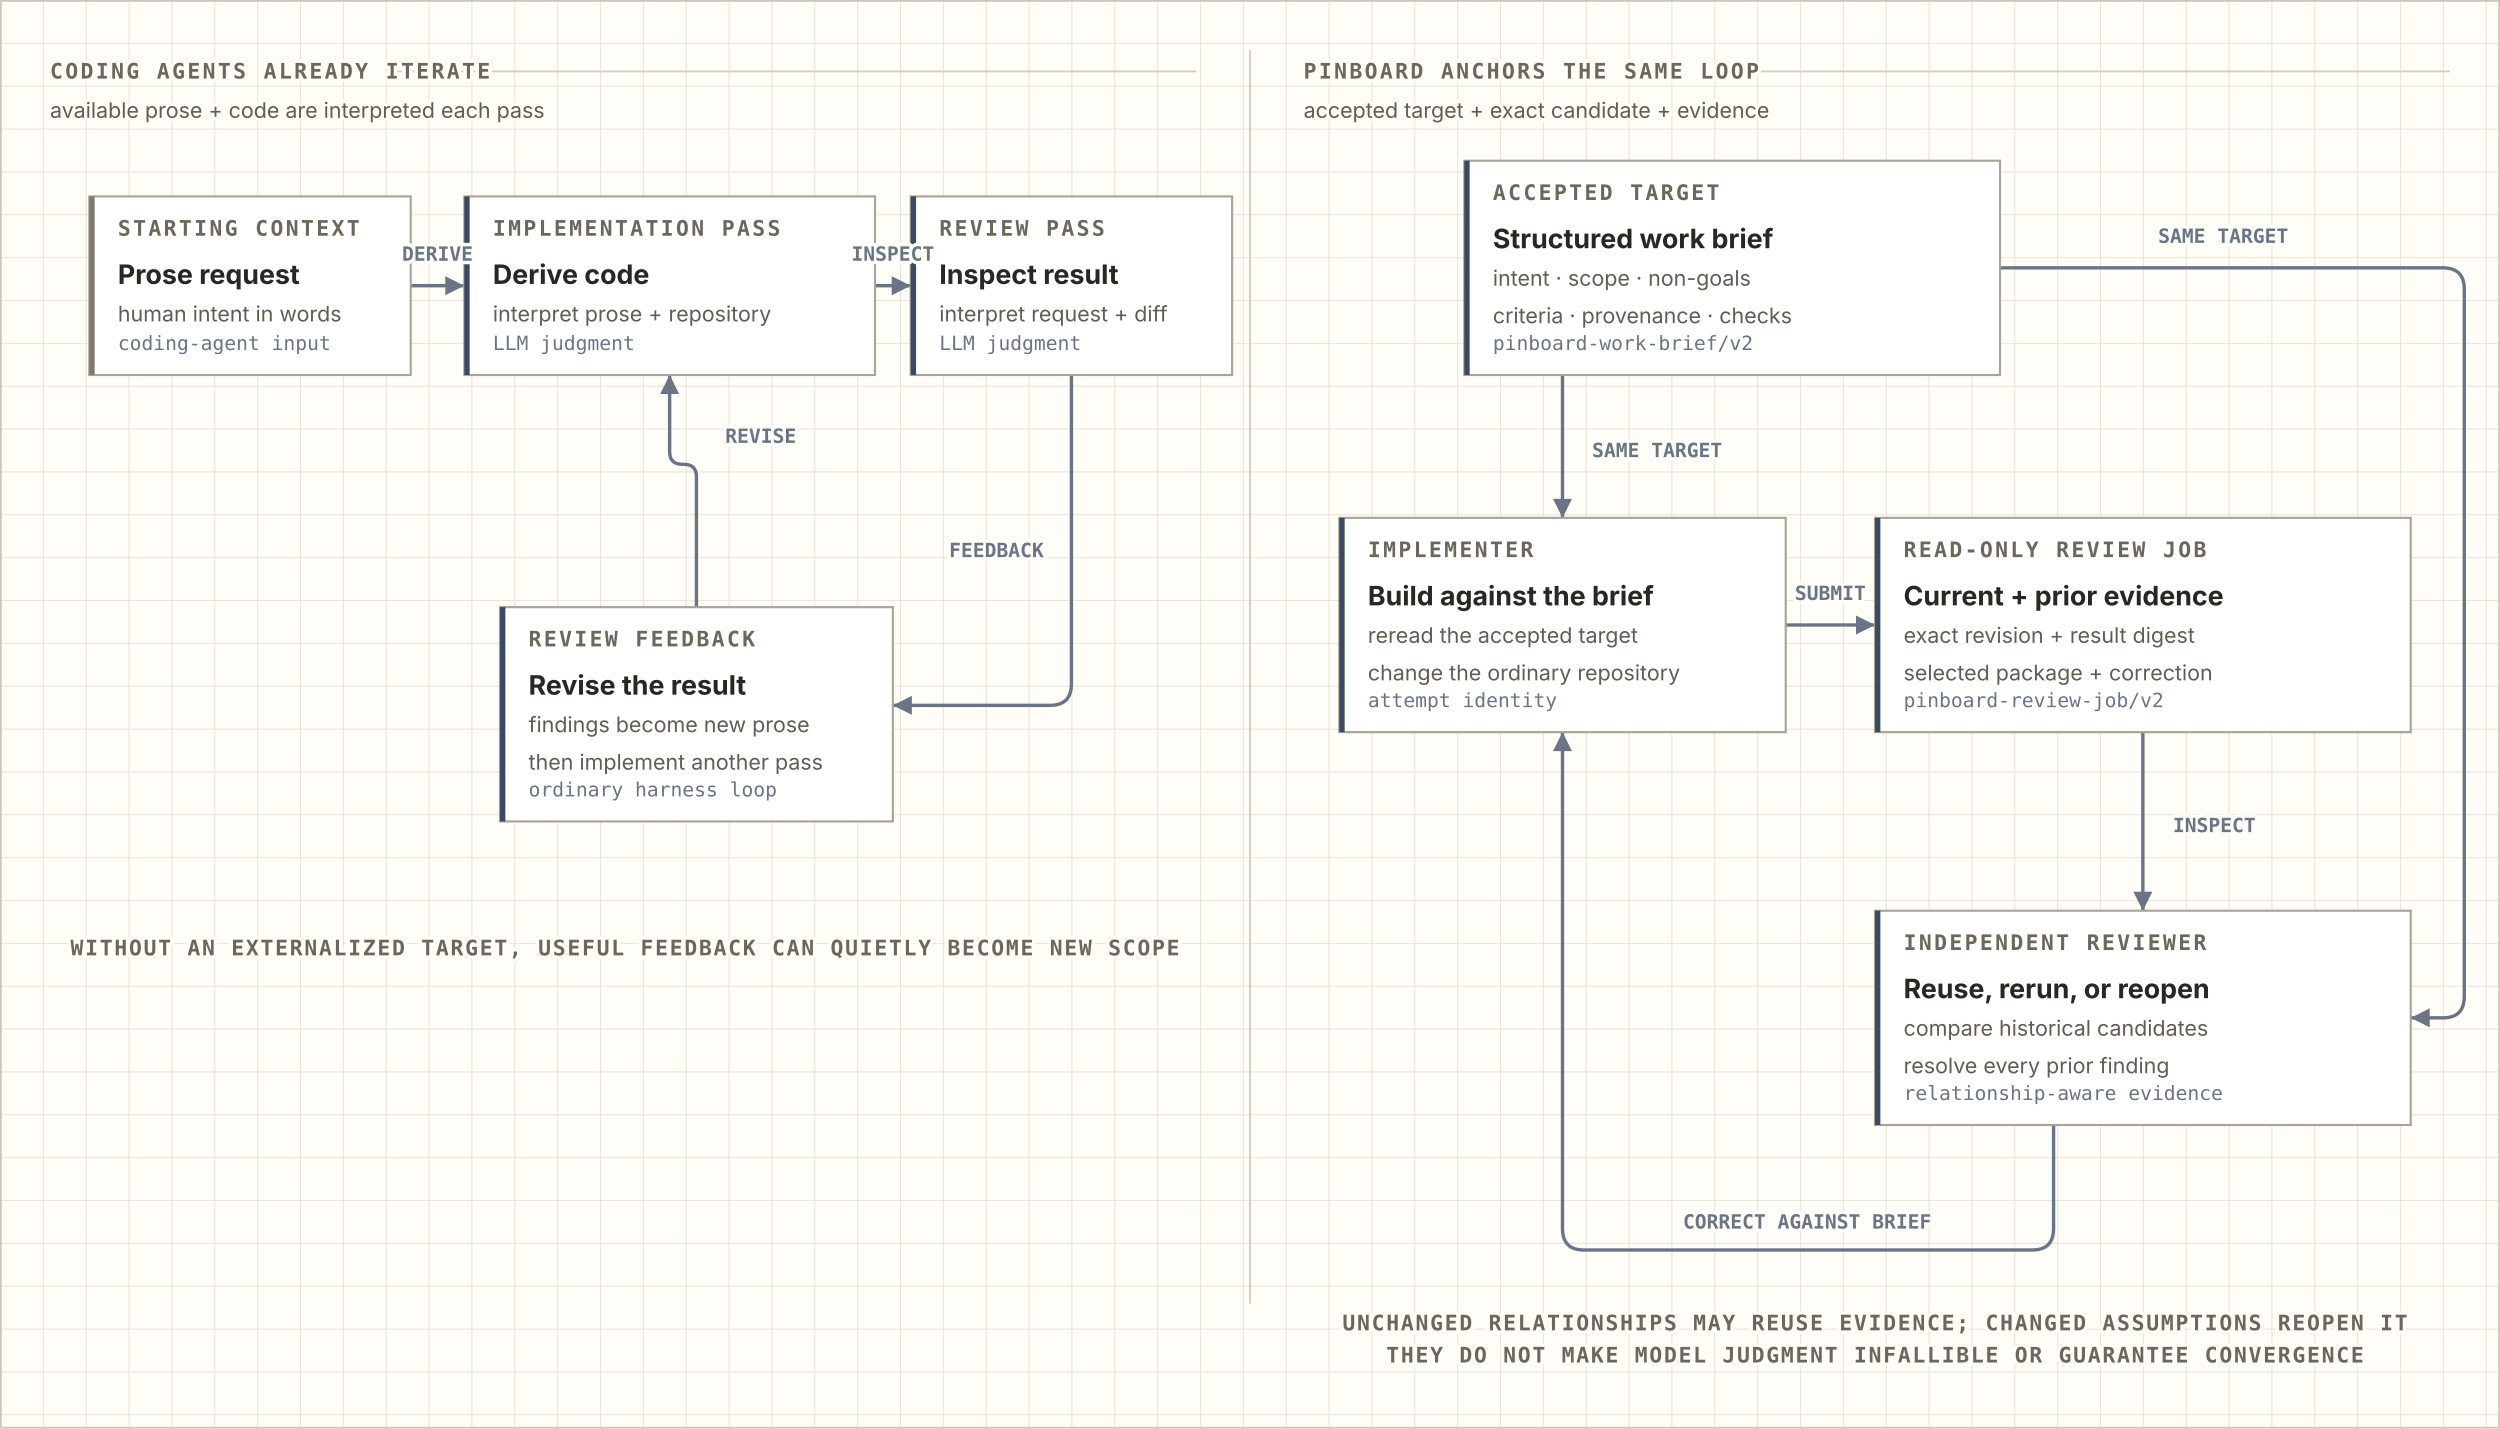
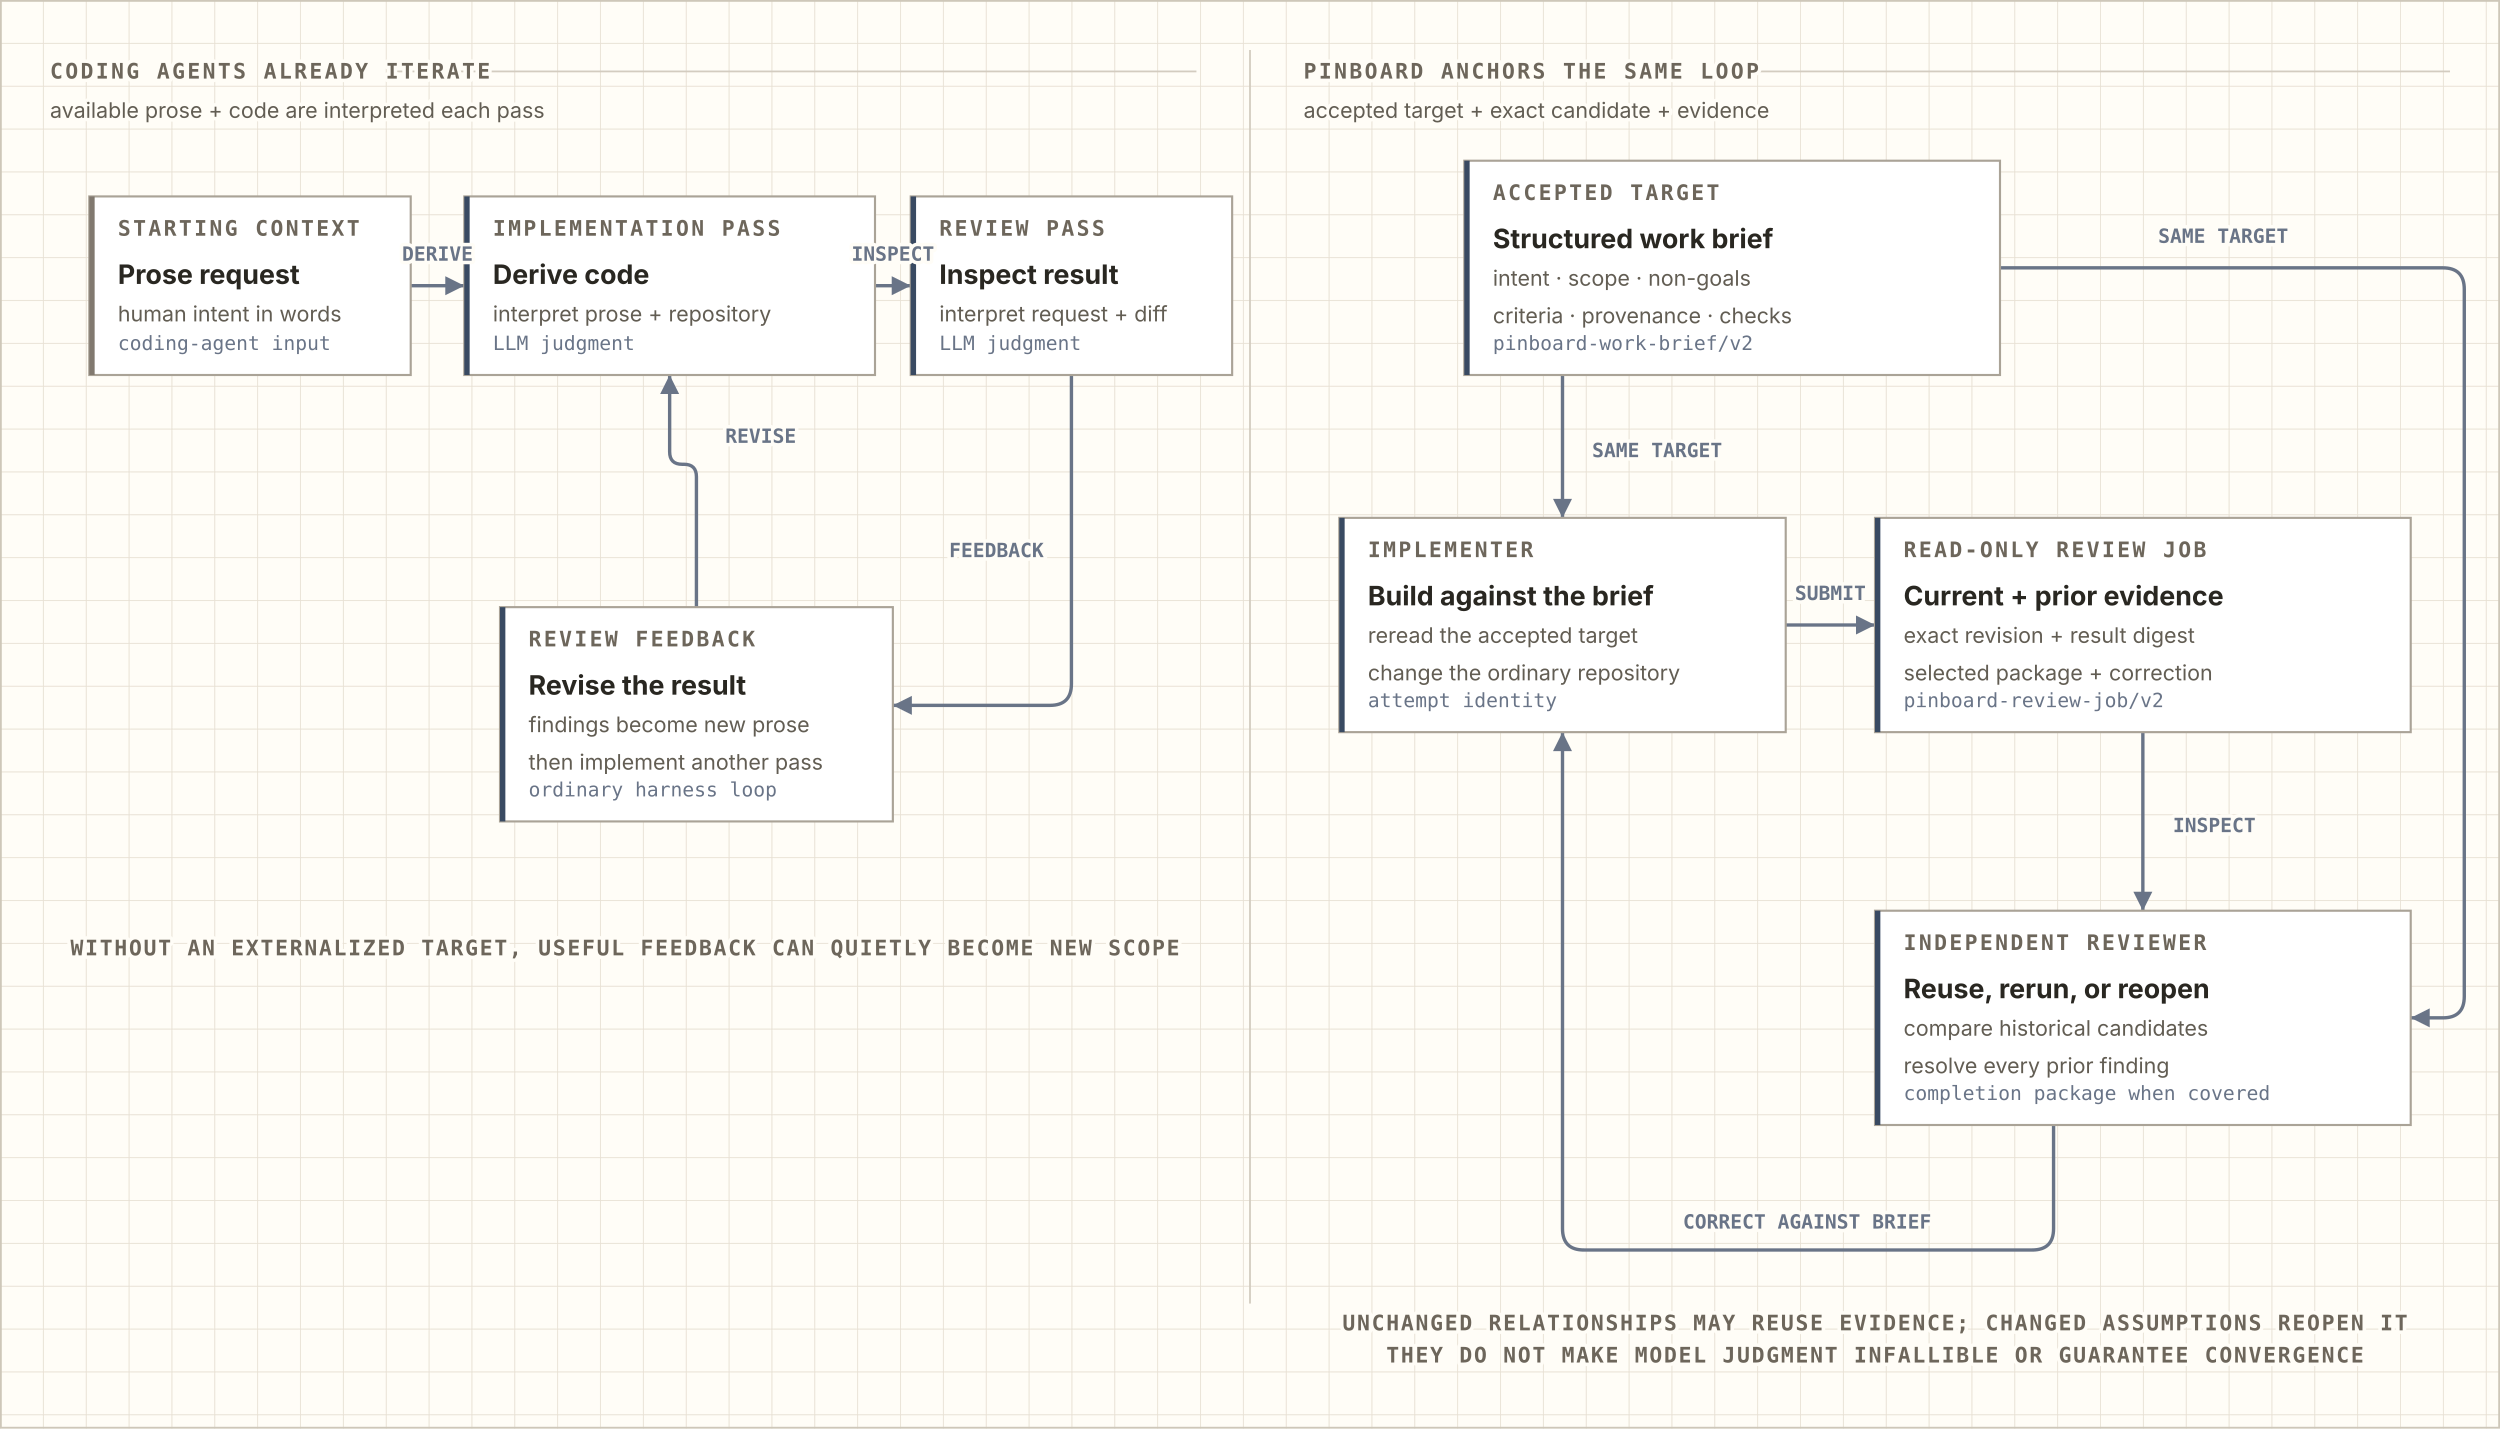
<svg xmlns="http://www.w3.org/2000/svg" role="img" aria-labelledby="title description" viewBox="0 0 1400 800">
  <defs>
    <pattern id="grid" width="24" height="24" patternUnits="userSpaceOnUse">
      <path d="M24 0H0V24" fill="none" stroke="#e8e1d5" stroke-width="1" />
    </pattern>
    <marker id="arrow" viewBox="0 0 10 10" refX="9" refY="5" markerWidth="7" markerHeight="7" orient="auto">
      <path d="M1 1L9 5L1 9Z" fill="#697487" />
    </marker>
    <style>
      text { font-family: ui-sans-serif, system-ui, -apple-system, BlinkMacSystemFont, "Segoe UI", sans-serif; fill: #292721; }
      .section-label, .box-label, .box-meta, .connector-label, .note-meta { font-family: ui-monospace, SFMono-Regular, Menlo, monospace; }
      .section-label, .box-label { font-size: 12px; font-weight: 700; letter-spacing: 0.11em; fill: #6d665b; }
      .section-subtitle { font-size: 12px; fill: #625d53; }
      .guide { stroke: #d3ccc0; stroke-width: 1; }
      .connector { fill: none; stroke: #697487; stroke-width: 1.9; stroke-linecap: round; }
      .connector-label { font-size: 11px; font-weight: 700; fill: #697487; }
      .box { fill: #fff; stroke: #aaa397; stroke-width: 1.2; }
      .box-title { font-size: 15px; font-weight: 700; }
      .box-body { font-size: 12px; fill: #625d53; }
      .box-meta { font-size: 11px; fill: #697487; }
      .note { fill: #625d53; }
      .note-meta { font-weight: 700; letter-spacing: 0.08em; fill: #6d665b; }
      .canvas-text { paint-order: stroke fill; stroke: #fffdf7; stroke-width: 4px; stroke-linejoin: round; }
    </style>
  </defs>
  <rect width="1400" height="800" fill="#fffdf7" />
  <rect width="1400" height="800" fill="url(#grid)" />
  <rect x="0.5" y="0.5" width="1399" height="799" fill="none" stroke="#cec7b9" />
  <line x1="220" y1="40" x2="670" y2="40" class="guide" />
  <line x1="980" y1="40" x2="1372" y2="40" class="guide" />
  <line x1="700" y1="28" x2="700" y2="730" class="guide" />
  <path d="M230 160L260 160" class="connector" marker-end="url(#arrow)" />
  <path d="M490 160L510 160" class="connector" marker-end="url(#arrow)" />
  <path d="M600 210L600 383Q600 395 588 395L500 395" class="connector" marker-end="url(#arrow)" />
  <path d="M390 340L390 267Q390 260 383 260L382 260Q375 260 375 253L375 210" class="connector" marker-end="url(#arrow)" />
  <path d="M875 210L875 290" class="connector" marker-end="url(#arrow)" />
  <path d="M1120 150L1368 150Q1380 150 1380 162L1380 558Q1380 570 1368 570L1350 570" class="connector" marker-end="url(#arrow)" />
  <path d="M1000 350L1050 350" class="connector" marker-end="url(#arrow)" />
  <path d="M1200 410L1200 510" class="connector" marker-end="url(#arrow)" />
  <path d="M1150 630L1150 688Q1150 700 1138 700L887 700Q875 700 875 688L875 410" class="connector" marker-end="url(#arrow)" />
  <rect x="50" y="110" width="180" height="100" class="box" />
  <rect x="50" y="110" width="3" height="100" fill="#81796f" />
  <rect x="260" y="110" width="230" height="100" class="box" />
  <rect x="260" y="110" width="3" height="100" fill="#394a62" />
  <rect x="510" y="110" width="180" height="100" class="box" />
  <rect x="510" y="110" width="3" height="100" fill="#394a62" />
  <rect x="280" y="340" width="220" height="120" class="box" />
  <rect x="280" y="340" width="3" height="120" fill="#394a62" />
  <rect x="820" y="90" width="300" height="120" class="box" />
  <rect x="820" y="90" width="3" height="120" fill="#394a62" />
  <rect x="750" y="290" width="250" height="120" class="box" />
  <rect x="750" y="290" width="3" height="120" fill="#394a62" />
  <rect x="1050" y="290" width="300" height="120" class="box" />
  <rect x="1050" y="290" width="3" height="120" fill="#394a62" />
  <rect x="1050" y="510" width="300" height="120" class="box" />
  <rect x="1050" y="510" width="3" height="120" fill="#394a62" />
  <text x="28" y="44" class="section-label canvas-text">CODING AGENTS ALREADY ITERATE</text>
  <text x="28" y="66" class="section-subtitle canvas-text">available prose + code are interpreted each pass</text>
  <text x="730" y="44" class="section-label canvas-text">PINBOARD ANCHORS THE SAME LOOP</text>
  <text x="730" y="66" class="section-subtitle canvas-text">accepted target + exact candidate + evidence</text>
  <text x="245" y="146" text-anchor="middle" class="connector-label canvas-text">DERIVE</text>
  <text x="500" y="146" text-anchor="middle" class="connector-label canvas-text">INSPECT</text>
  <text x="558" y="312" text-anchor="middle" class="connector-label canvas-text">FEEDBACK</text>
  <text x="426" y="248" text-anchor="middle" class="connector-label canvas-text">REVISE</text>
  <text x="928" y="256" text-anchor="middle" class="connector-label canvas-text">SAME TARGET</text>
  <text x="1245" y="136" text-anchor="middle" class="connector-label canvas-text">SAME TARGET</text>
  <text x="1025" y="336" text-anchor="middle" class="connector-label canvas-text">SUBMIT</text>
  <text x="1240" y="466" text-anchor="middle" class="connector-label canvas-text">INSPECT</text>
  <text x="1012" y="688" text-anchor="middle" class="connector-label canvas-text">CORRECT AGAINST BRIEF</text>
  <text x="66" y="132" class="box-label">STARTING CONTEXT</text>
  <text x="66" y="159" class="box-title">Prose request</text>
  <text x="66" y="180" class="box-body">human intent in words</text>
  <text x="66" y="196" class="box-meta">coding-agent input</text>
  <text x="276" y="132" class="box-label">IMPLEMENTATION PASS</text>
  <text x="276" y="159" class="box-title">Derive code</text>
  <text x="276" y="180" class="box-body">interpret prose + repository</text>
  <text x="276" y="196" class="box-meta">LLM judgment</text>
  <text x="526" y="132" class="box-label">REVIEW PASS</text>
  <text x="526" y="159" class="box-title">Inspect result</text>
  <text x="526" y="180" class="box-body">interpret request + diff</text>
  <text x="526" y="196" class="box-meta">LLM judgment</text>
  <text x="296" y="362" class="box-label">REVIEW FEEDBACK</text>
  <text x="296" y="389" class="box-title">Revise the result</text>
  <text x="296" y="410" class="box-body">findings become new prose</text>
  <text x="296" y="431" class="box-body">then implement another pass</text>
  <text x="296" y="446" class="box-meta">ordinary harness loop</text>
  <text x="836" y="112" class="box-label">ACCEPTED TARGET</text>
  <text x="836" y="139" class="box-title">Structured work brief</text>
  <text x="836" y="160" class="box-body">intent · scope · non-goals</text>
  <text x="836" y="181" class="box-body">criteria · provenance · checks</text>
  <text x="836" y="196" class="box-meta">pinboard-work-brief/v2</text>
  <text x="766" y="312" class="box-label">IMPLEMENTER</text>
  <text x="766" y="339" class="box-title">Build against the brief</text>
  <text x="766" y="360" class="box-body">reread the accepted target</text>
  <text x="766" y="381" class="box-body">change the ordinary repository</text>
  <text x="766" y="396" class="box-meta">attempt identity</text>
  <text x="1066" y="312" class="box-label">READ-ONLY REVIEW JOB</text>
  <text x="1066" y="339" class="box-title">Current + prior evidence</text>
  <text x="1066" y="360" class="box-body">exact revision + result digest</text>
  <text x="1066" y="381" class="box-body">selected package + correction</text>
  <text x="1066" y="396" class="box-meta">pinboard-review-job/v2</text>
  <text x="1066" y="532" class="box-label">INDEPENDENT REVIEWER</text>
  <text x="1066" y="559" class="box-title">Reuse, rerun, or reopen</text>
  <text x="1066" y="580" class="box-body">compare historical candidates</text>
  <text x="1066" y="601" class="box-body">resolve every prior finding</text>
-   <text x="1066" y="616" class="box-meta">relationship-aware evidence</text>
+   <text x="1066" y="616" class="box-meta">completion package when covered</text>
  <text x="350" y="535" text-anchor="middle" font-size="12" class="note-meta canvas-text">WITHOUT AN EXTERNALIZED TARGET, USEFUL FEEDBACK CAN QUIETLY BECOME NEW SCOPE</text>
  <text x="1050" y="745" text-anchor="middle" font-size="12" class="note-meta canvas-text">UNCHANGED RELATIONSHIPS MAY REUSE EVIDENCE; CHANGED ASSUMPTIONS REOPEN IT</text>
  <text x="1050" y="763" text-anchor="middle" font-size="12" class="note-meta canvas-text">THEY DO NOT MAKE MODEL JUDGMENT INFALLIBLE OR GUARANTEE CONVERGENCE</text>
</svg>
